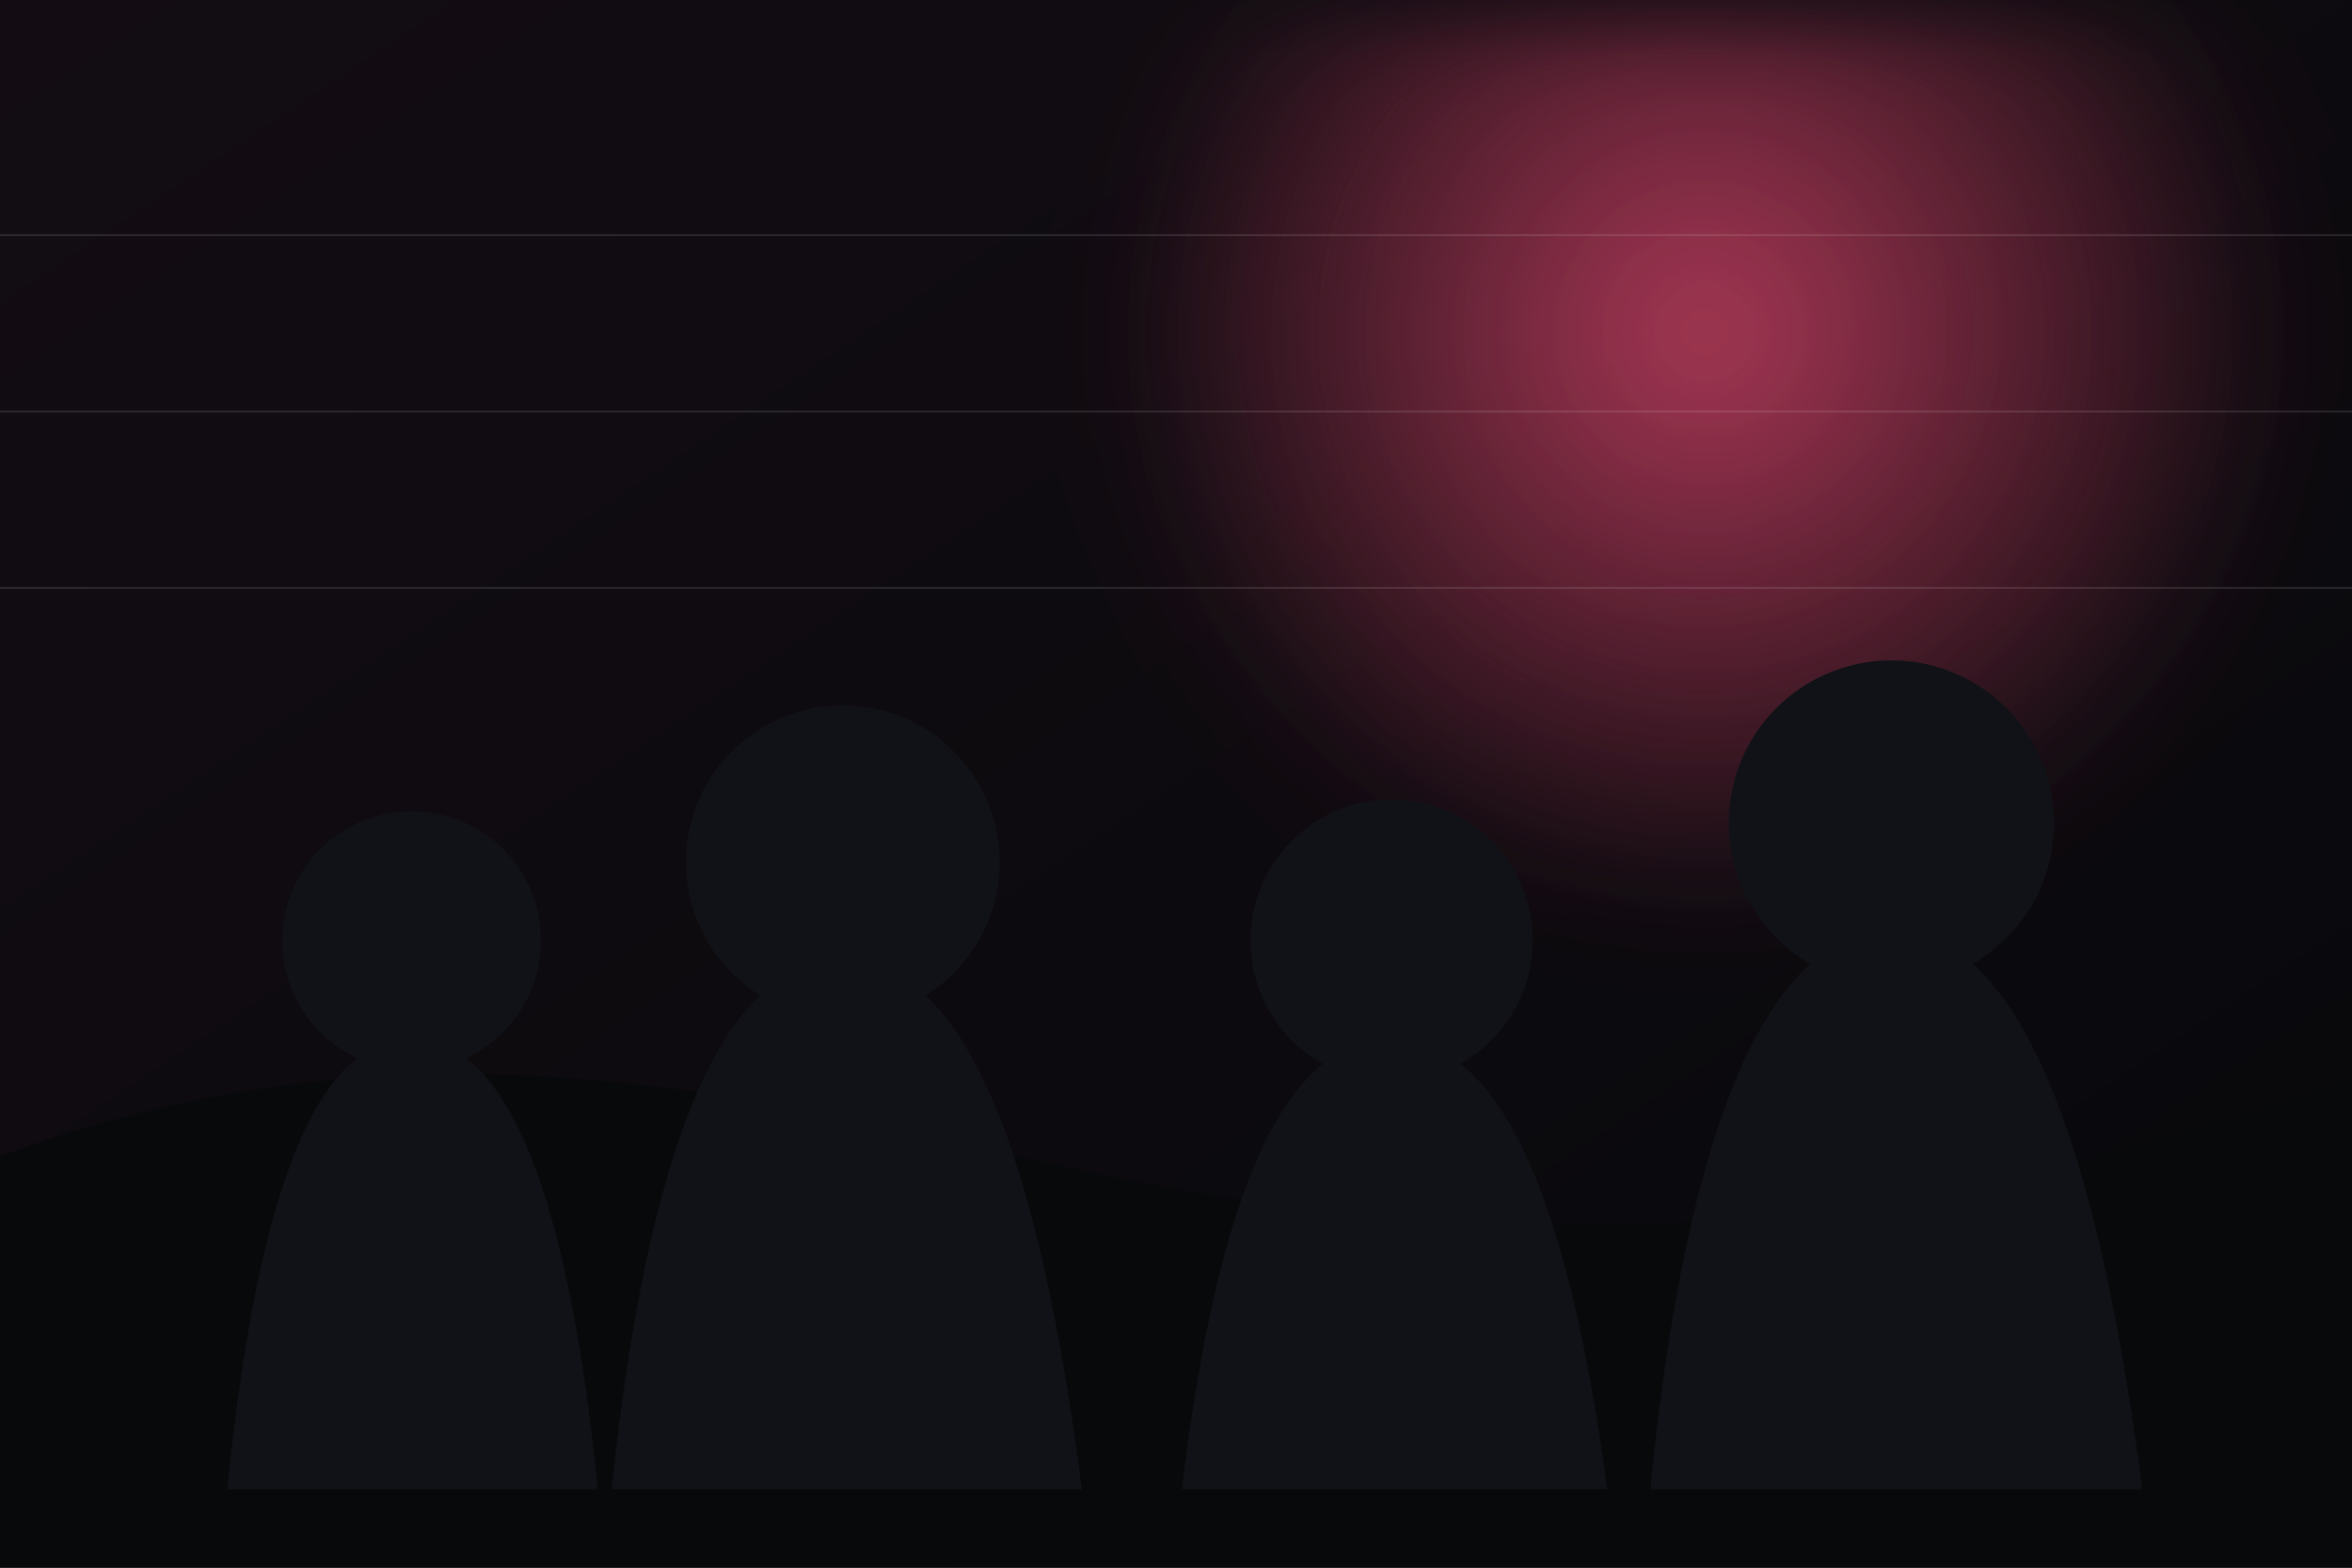
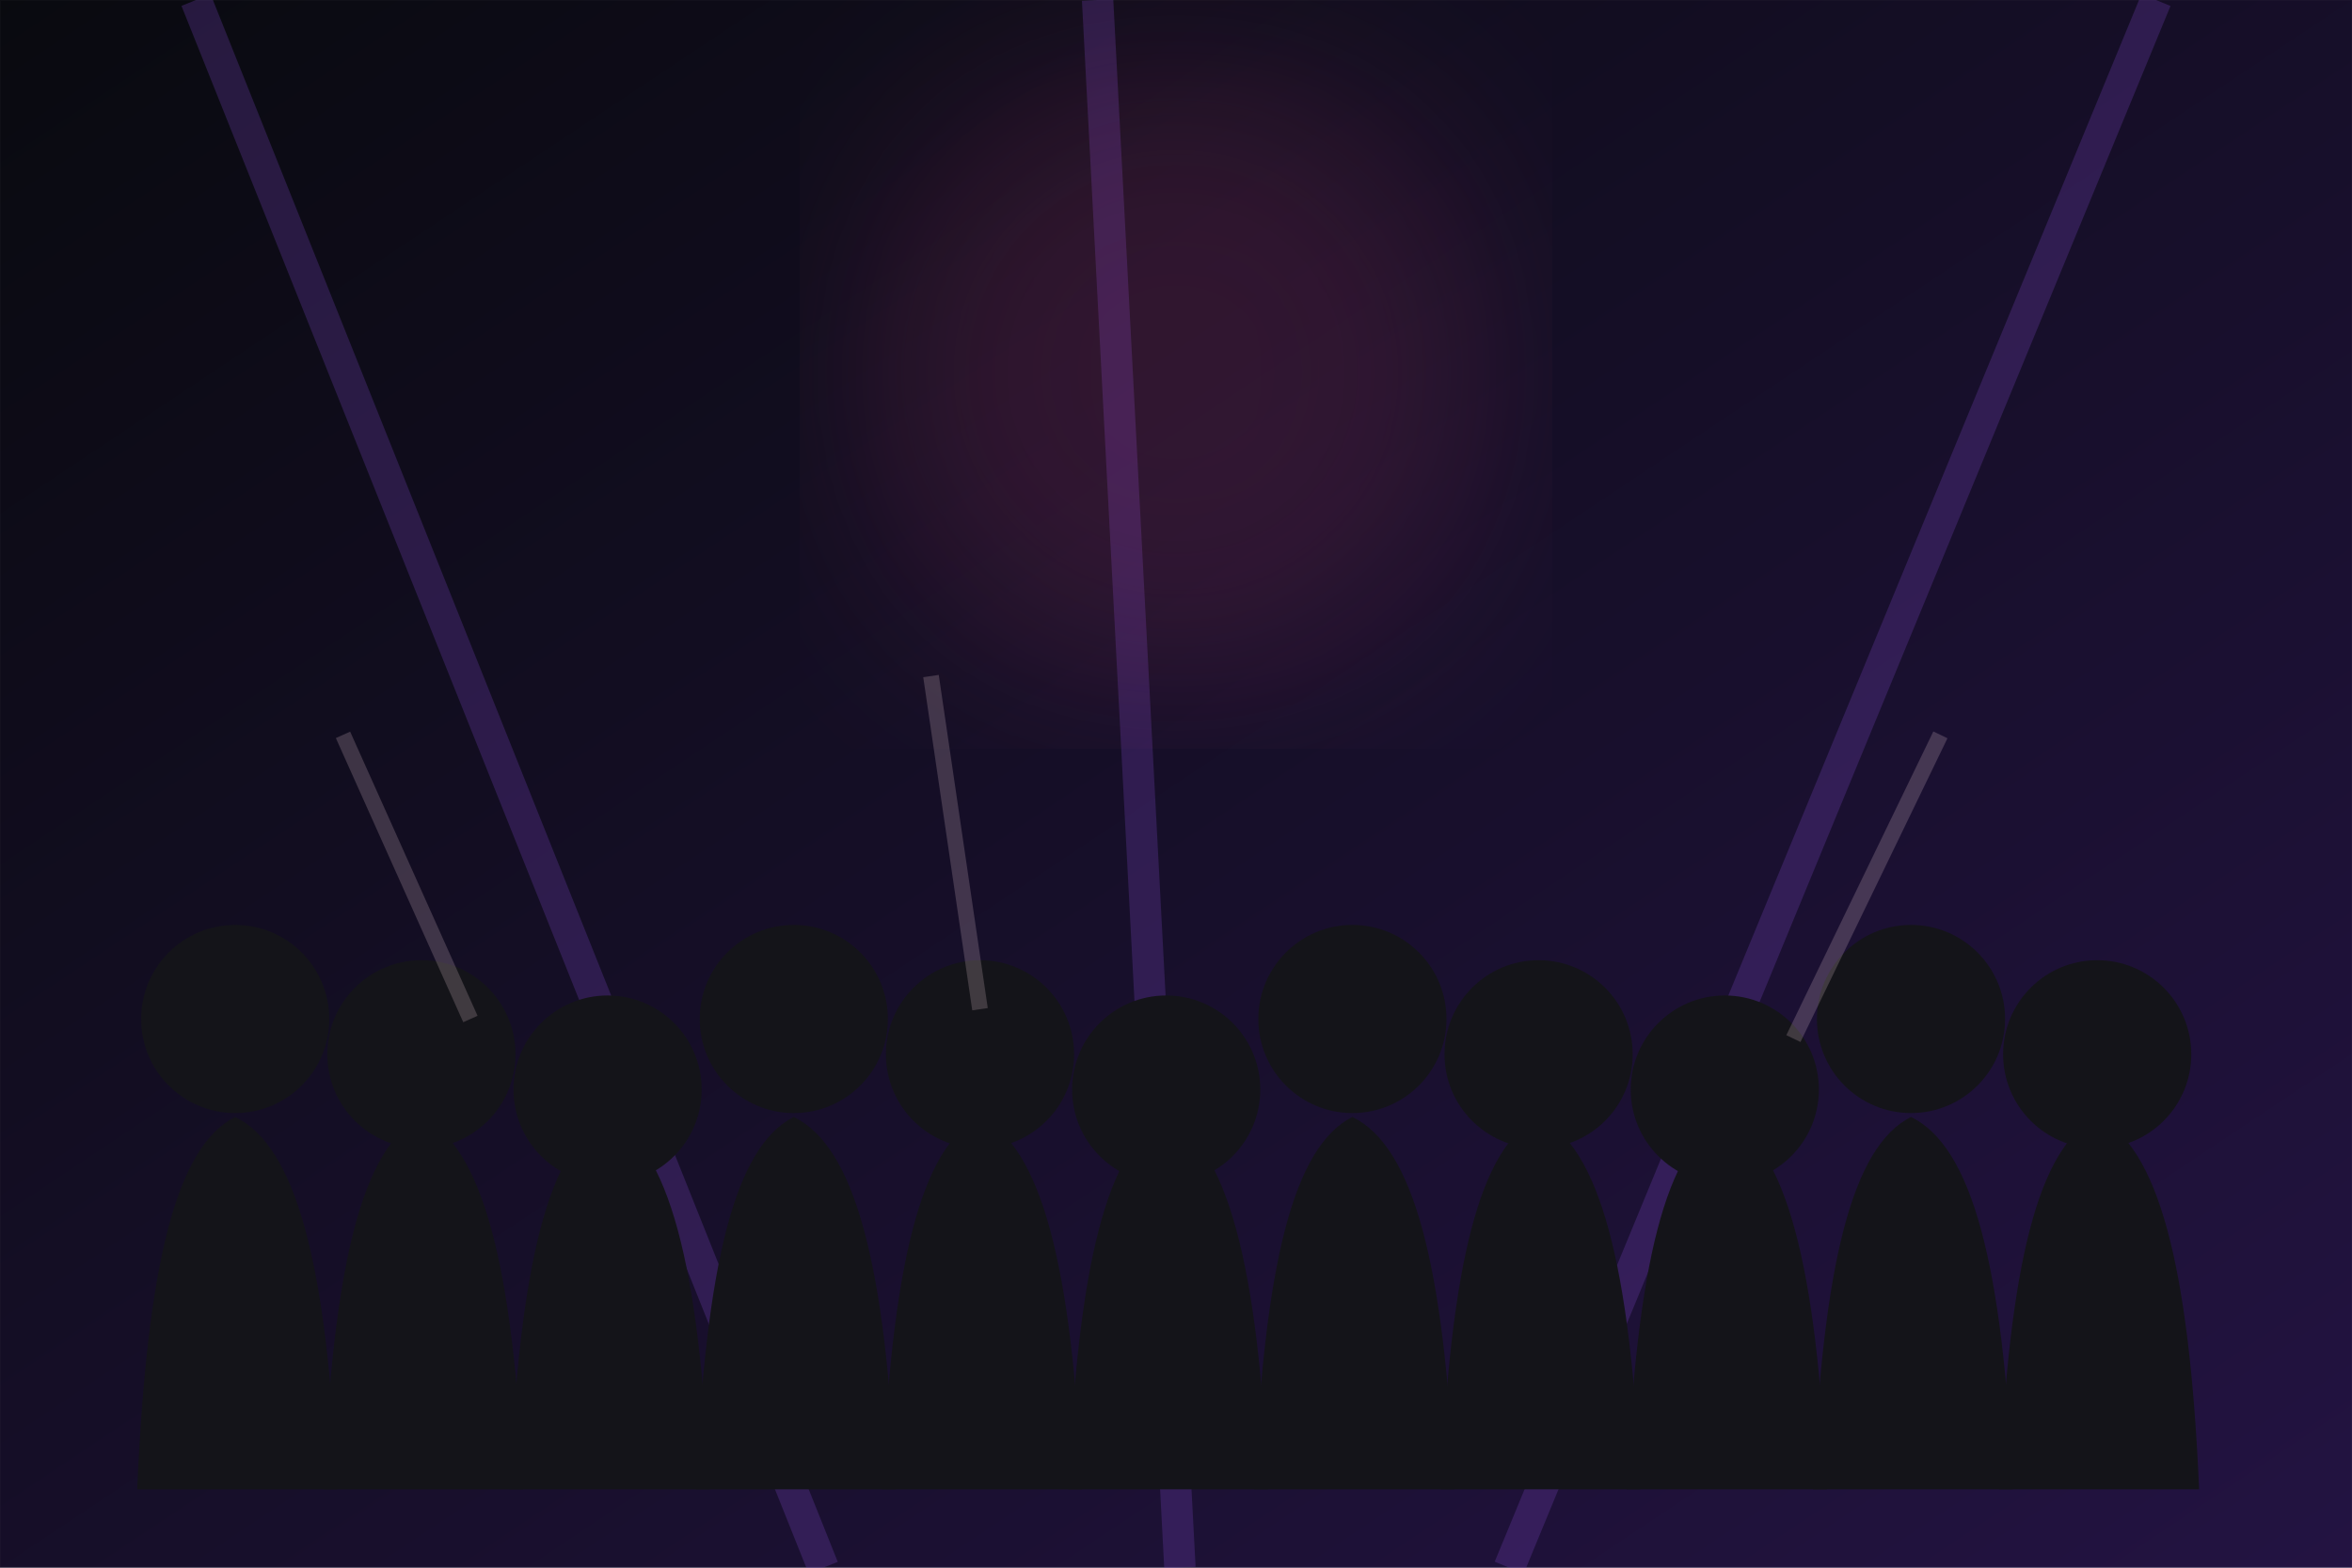
<svg xmlns="http://www.w3.org/2000/svg" viewBox="0 0 1200 800">
  <defs>
    <linearGradient id="bg" x1="0" y1="0" x2="1" y2="1">
-       <stop stop-color="#130d13" />
-       <stop offset="1" stop-color="#07080b" />
+       <stop stop-color="#090a0f" />
+       <stop offset="1" stop-color="#231342" />
    </linearGradient>
-     <radialGradient id="r1">
-       <stop stop-color="#ff4f7b" stop-opacity=".65" />
-       <stop offset="1" stop-color="#ff4f7b" stop-opacity="0" />
-     </radialGradient>
-     <filter id="b">
-       <feGaussianBlur stdDeviation="28" />
+     <linearGradient id="window" x1="0" y1="0" x2="0" y2="1">
+       <stop stop-color="#121c28" />
+       <stop offset="1" stop-color="#262136" />
+     </linearGradient>
+     <filter id="blur">
+       <feGaussianBlur stdDeviation="48" />
    </filter>
  </defs>
  <rect width="1200" height="800" fill="url(#bg)" />
-   <circle cx="870" cy="170" r="300" fill="url(#r1)" filter="url(#b)" />
-   <path d="M0 590c190-70 350-40 520 0 220 52 420 52 680-40v250H0z" fill="#08090b" />
-   <g fill="#111217">
-     <circle cx="210" cy="480" r="66" />
-     <path d="M116 760c15-150 45-230 94-230s80 80 95 230z" />
-     <circle cx="430" cy="440" r="80" />
-     <path d="M312 760c18-170 55-270 118-270s100 100 122 270z" />
-     <circle cx="710" cy="480" r="72" />
-     <path d="M603 760c18-150 52-230 107-230s90 80 110 230z" />
-     <circle cx="965" cy="420" r="83" />
-     <path d="M842 760c18-184 60-285 123-285s104 100 128 285z" />
+   <path d="M100 0l320 800M1100 0L770 800M560 0l42 800" stroke="#7442b7" stroke-opacity=".28" stroke-width="16" />
+   <circle cx="600" cy="190" r="160" fill="#e84d8a" opacity=".14" filter="url(#blur)" />
+   <g fill="#141419">
+     <circle cx="120" cy="520" r="48" />
+     <path d="M70 760c5-115 20-175 50-190 31 15 47 75 52 190z" />
+     <circle cx="215" cy="538" r="48" />
+     <path d="M165 760c5-115 20-175 50-190 31 15 47 75 52 190z" />
+     <circle cx="310" cy="556" r="48" />
+     <path d="M260 760c5-115 20-175 50-190 31 15 47 75 52 190z" />
+     <circle cx="405" cy="520" r="48" />
+     <path d="M355 760c5-115 20-175 50-190 31 15 47 75 52 190z" />
+     <circle cx="500" cy="538" r="48" />
+     <path d="M450 760c5-115 20-175 50-190 31 15 47 75 52 190z" />
+     <circle cx="595" cy="556" r="48" />
+     <path d="M545 760c5-115 20-175 50-190 31 15 47 75 52 190z" />
+     <circle cx="690" cy="520" r="48" />
+     <path d="M640 760c5-115 20-175 50-190 31 15 47 75 52 190z" />
+     <circle cx="785" cy="538" r="48" />
+     <path d="M735 760c5-115 20-175 50-190 31 15 47 75 52 190z" />
+     <circle cx="880" cy="556" r="48" />
+     <path d="M830 760c5-115 20-175 50-190 31 15 47 75 52 190z" />
+     <circle cx="975" cy="520" r="48" />
+     <path d="M925 760c5-115 20-175 50-190 31 15 47 75 52 190z" />
+     <circle cx="1070" cy="538" r="48" />
+     <path d="M1020 760c5-115 20-175 50-190 31 15 47 75 52 190z" />
  </g>
-   <g stroke="#fff" stroke-opacity=".11">
-     <path d="M0 120h1200" />
-     <path d="M0 210h1200" />
-     <path d="M0 300h1200" />
+   <g stroke="#f3d5df" stroke-opacity=".2" stroke-width="8">
+     <path d="M240 520l-65-145" />
+     <path d="M915 530l75-155" />
+     <path d="M500 515l-25-170" />
  </g>
+   <rect width="1200" height="800" fill="none" stroke="#ffffff" stroke-opacity=".02" />
</svg>
